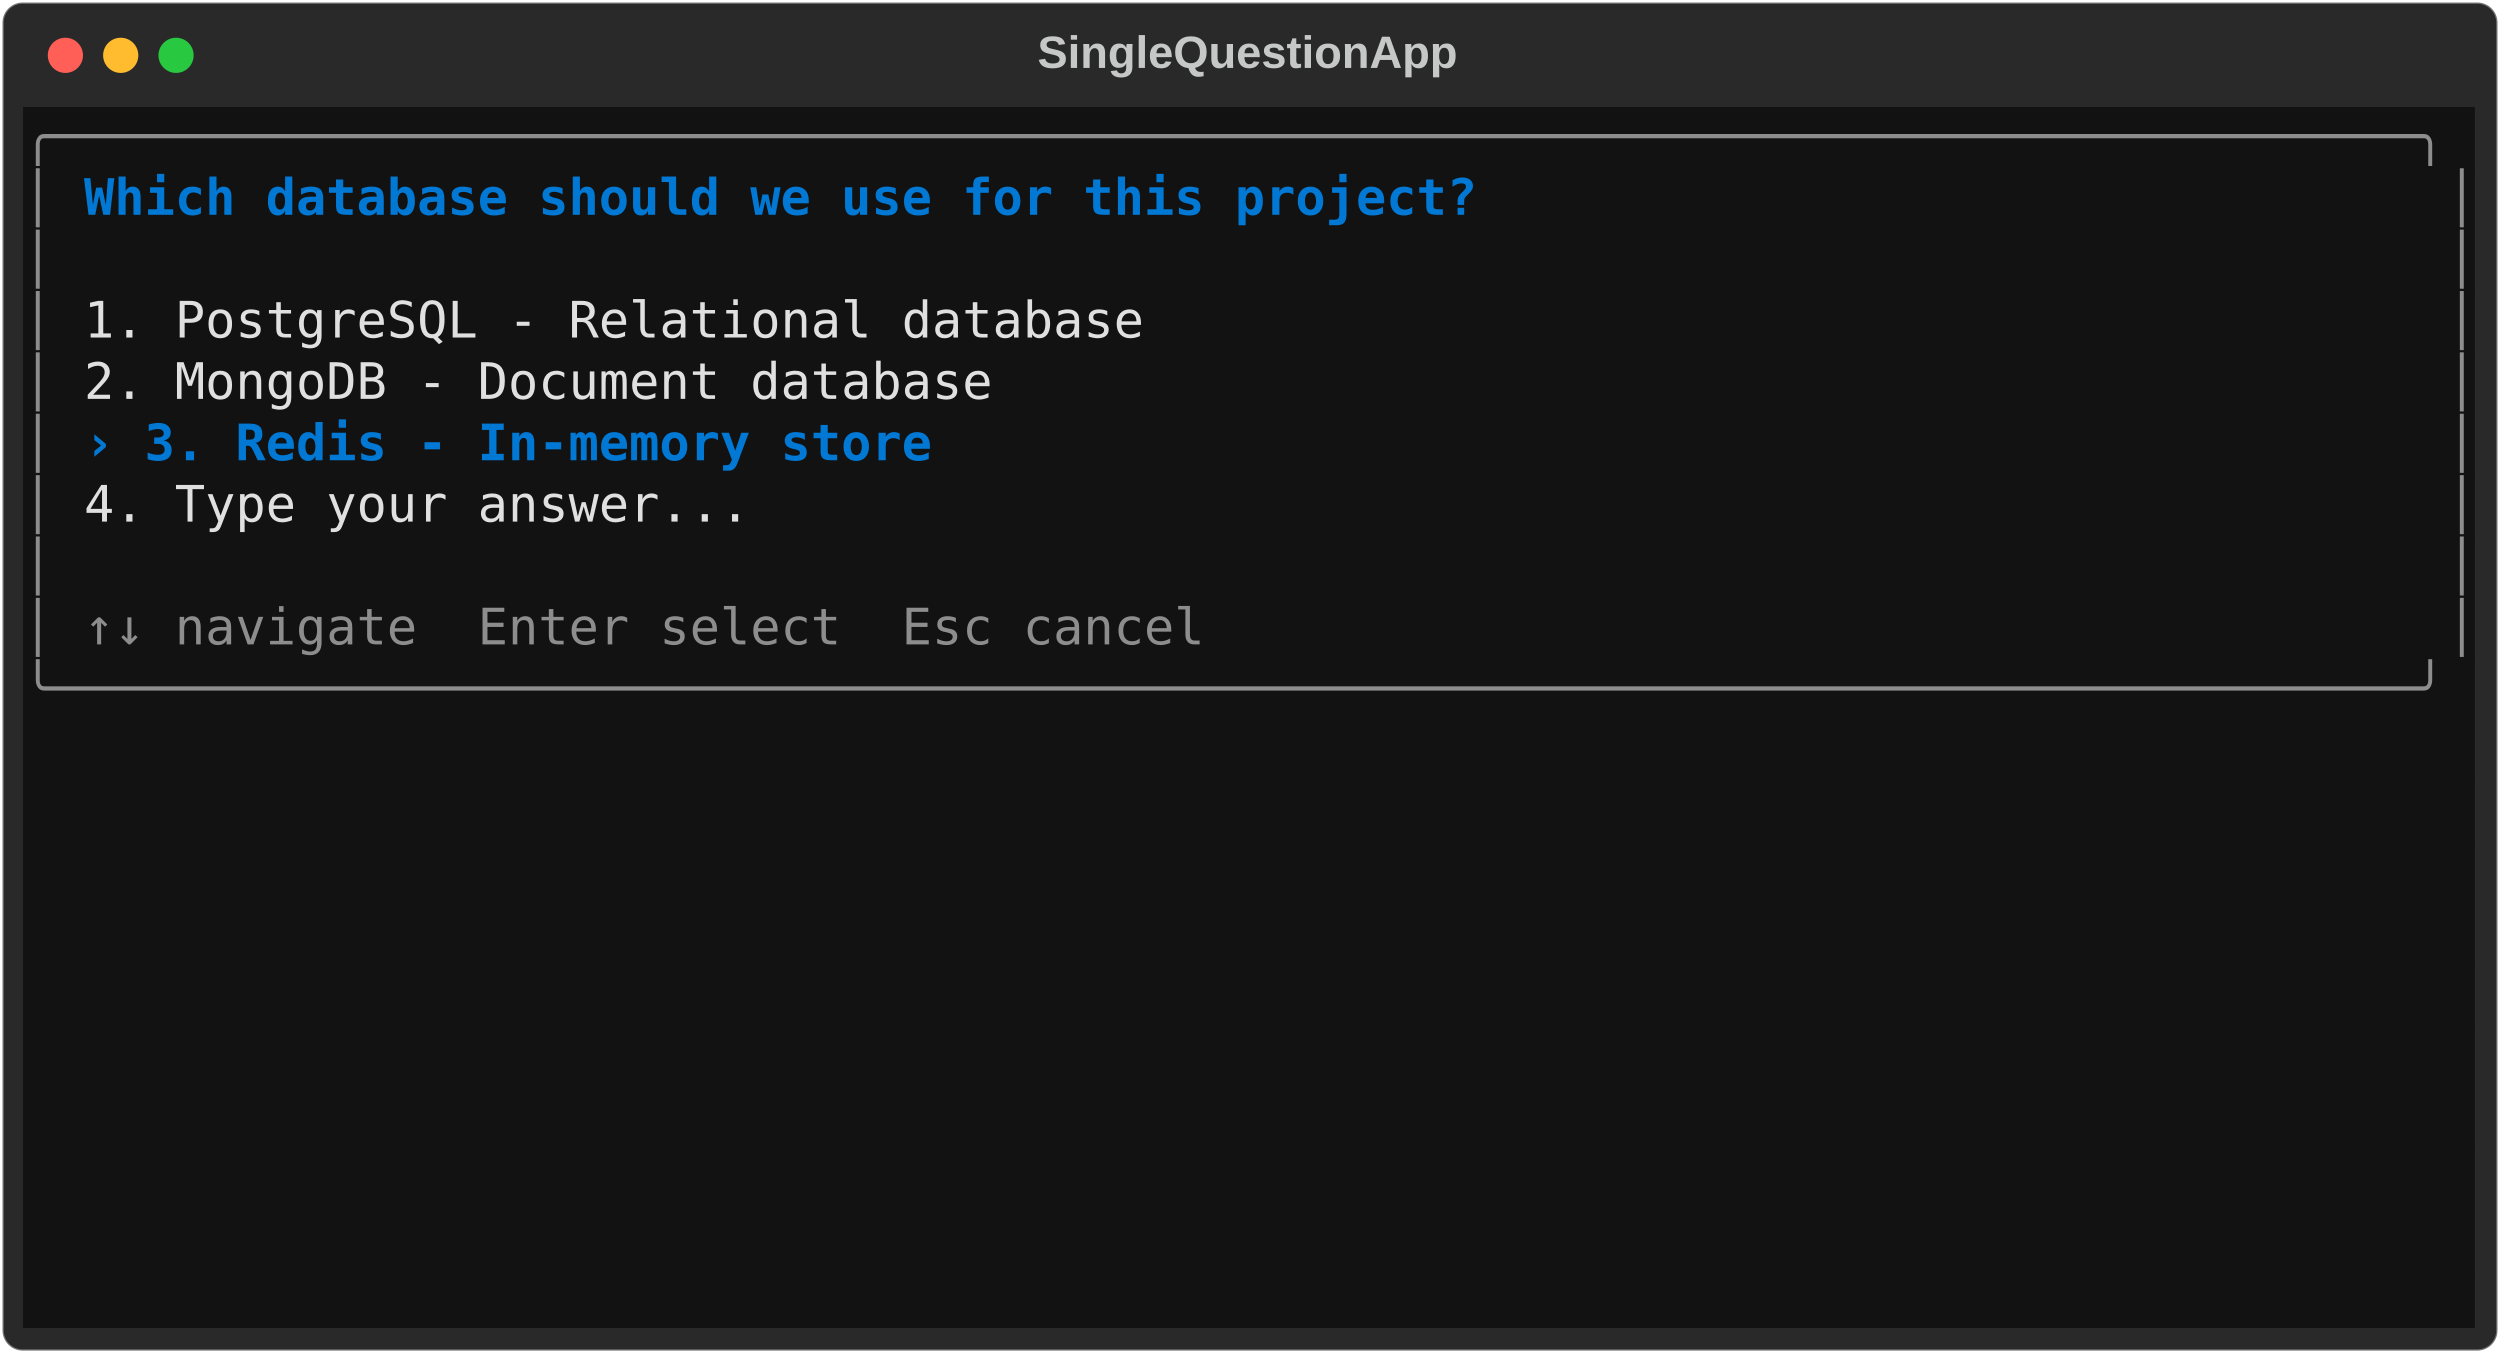
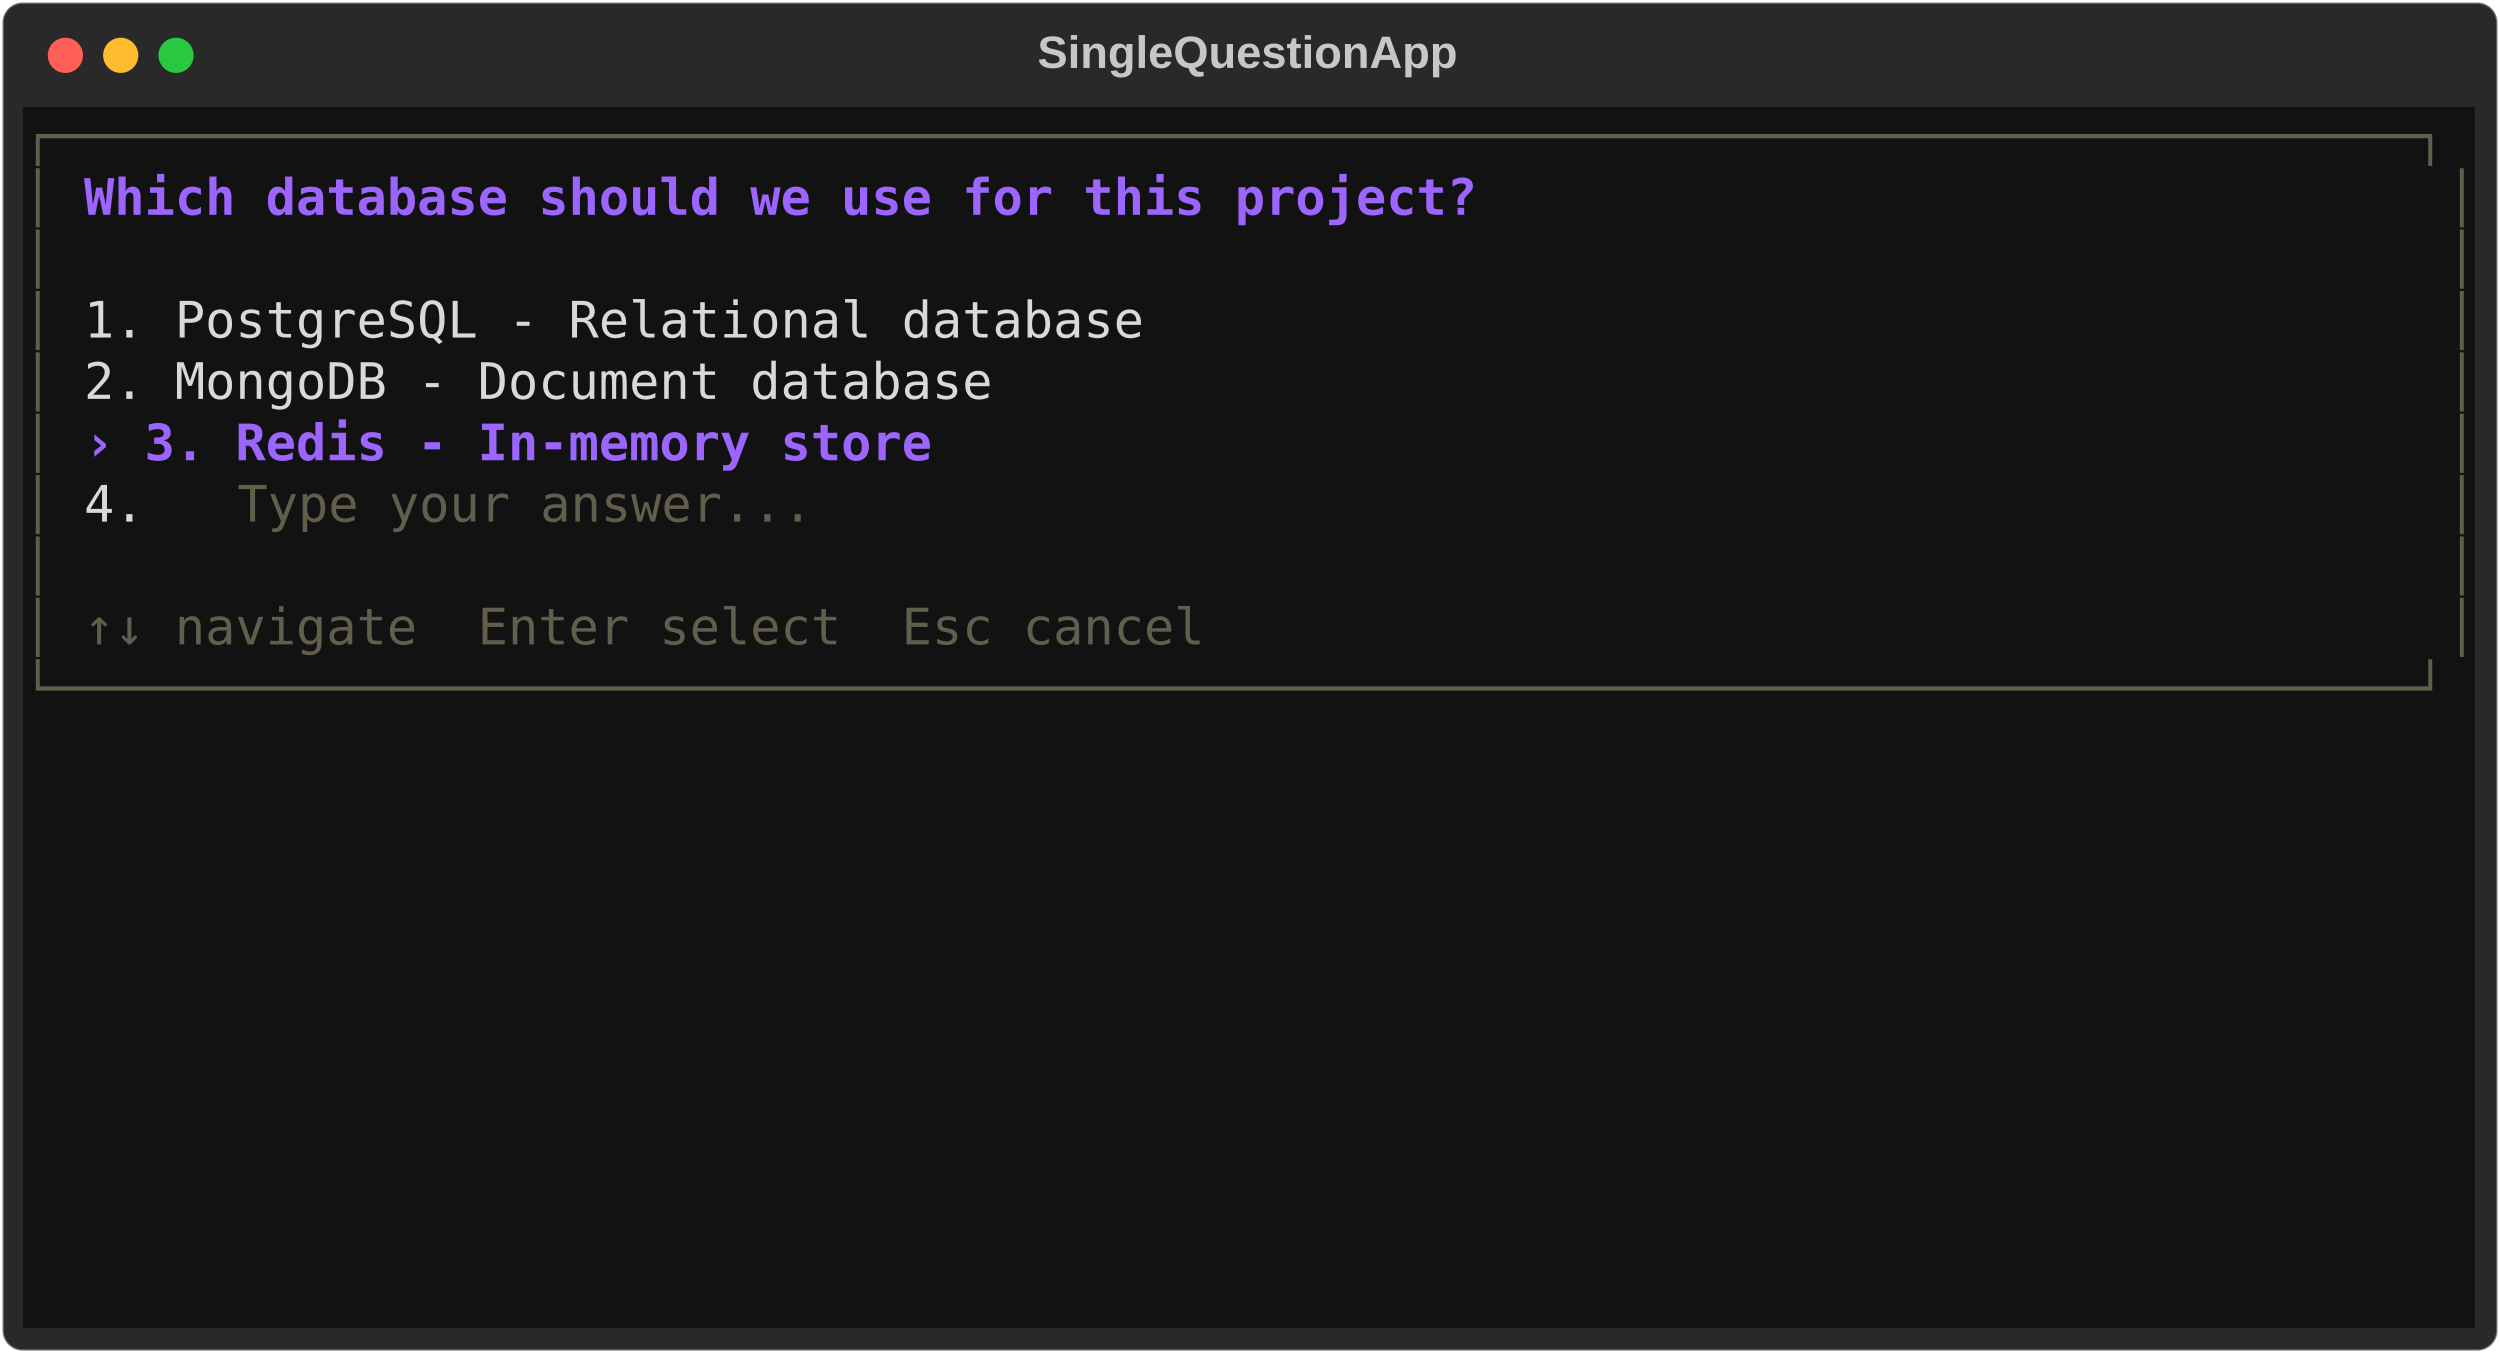
<svg xmlns="http://www.w3.org/2000/svg" class="rich-terminal" viewBox="0 0 994 538.0">
  <style>

    @font-face {
        font-family: "Fira Code";
        src: local("FiraCode-Regular"),
                url("https://cdnjs.cloudflare.com/ajax/libs/firacode/6.2.0/woff2/FiraCode-Regular.woff2") format("woff2"),
                url("https://cdnjs.cloudflare.com/ajax/libs/firacode/6.2.0/woff/FiraCode-Regular.woff") format("woff");
        font-style: normal;
        font-weight: 400;
    }
    @font-face {
        font-family: "Fira Code";
        src: local("FiraCode-Bold"),
                url("https://cdnjs.cloudflare.com/ajax/libs/firacode/6.2.0/woff2/FiraCode-Bold.woff2") format("woff2"),
                url("https://cdnjs.cloudflare.com/ajax/libs/firacode/6.2.0/woff/FiraCode-Bold.woff") format("woff");
        font-style: bold;
        font-weight: 700;
    }

    .terminal-matrix {
        font-family: Fira Code, monospace;
        font-size: 20px;
        line-height: 24.4px;
        font-variant-east-asian: full-width;
    }

    .terminal-title {
        font-size: 18px;
        font-weight: bold;
        font-family: arial;
    }

-     .terminal-r1 { fill: #8d8d8d }
+     .terminal-r1 { fill: #625e4c }
.terminal-r2 { fill: #c5c8c6 }
- .terminal-r3 { fill: #0178d4;font-weight: bold }
- .terminal-r4 { fill: #e0e0e0 }
+ .terminal-r3 { fill: #9d65ff;font-weight: bold }
+ .terminal-r4 { fill: #d9d9d9 }
    </style>
  <defs>
    <clipPath id="terminal-clip-terminal">
      <rect x="0" y="0" width="975.0" height="487.0" />
    </clipPath>
    <clipPath id="terminal-line-0">
      <rect x="0" y="1.5" width="976" height="24.65" />
    </clipPath>
    <clipPath id="terminal-line-1">
      <rect x="0" y="25.9" width="976" height="24.65" />
    </clipPath>
    <clipPath id="terminal-line-2">
      <rect x="0" y="50.3" width="976" height="24.65" />
    </clipPath>
    <clipPath id="terminal-line-3">
      <rect x="0" y="74.7" width="976" height="24.65" />
    </clipPath>
    <clipPath id="terminal-line-4">
      <rect x="0" y="99.1" width="976" height="24.65" />
    </clipPath>
    <clipPath id="terminal-line-5">
      <rect x="0" y="123.5" width="976" height="24.65" />
    </clipPath>
    <clipPath id="terminal-line-6">
      <rect x="0" y="147.9" width="976" height="24.65" />
    </clipPath>
    <clipPath id="terminal-line-7">
      <rect x="0" y="172.3" width="976" height="24.65" />
    </clipPath>
    <clipPath id="terminal-line-8">
      <rect x="0" y="196.7" width="976" height="24.65" />
    </clipPath>
    <clipPath id="terminal-line-9">
      <rect x="0" y="221.1" width="976" height="24.65" />
    </clipPath>
    <clipPath id="terminal-line-10">
      <rect x="0" y="245.5" width="976" height="24.65" />
    </clipPath>
    <clipPath id="terminal-line-11">
      <rect x="0" y="269.9" width="976" height="24.65" />
    </clipPath>
    <clipPath id="terminal-line-12">
      <rect x="0" y="294.3" width="976" height="24.65" />
    </clipPath>
    <clipPath id="terminal-line-13">
      <rect x="0" y="318.7" width="976" height="24.65" />
    </clipPath>
    <clipPath id="terminal-line-14">
      <rect x="0" y="343.1" width="976" height="24.65" />
    </clipPath>
    <clipPath id="terminal-line-15">
      <rect x="0" y="367.5" width="976" height="24.65" />
    </clipPath>
    <clipPath id="terminal-line-16">
      <rect x="0" y="391.9" width="976" height="24.65" />
    </clipPath>
    <clipPath id="terminal-line-17">
      <rect x="0" y="416.3" width="976" height="24.65" />
    </clipPath>
    <clipPath id="terminal-line-18">
      <rect x="0" y="440.7" width="976" height="24.65" />
    </clipPath>
  </defs>
  <rect fill="#292929" stroke="rgba(255,255,255,0.35)" stroke-width="1" x="1" y="1" width="992" height="536" rx="8" />
  <text class="terminal-title" fill="#c5c8c6" text-anchor="middle" x="496" y="27">SingleQuestionApp</text>
  <g transform="translate(26,22)">
    <circle cx="0" cy="0" r="7" fill="#ff5f57" />
    <circle cx="22" cy="0" r="7" fill="#febc2e" />
    <circle cx="44" cy="0" r="7" fill="#28c840" />
  </g>
  <g transform="translate(9, 41)" clip-path="url(#terminal-clip-terminal)">
    <rect fill="#121212" x="0" y="1.5" width="976" height="24.65" shape-rendering="crispEdges" />
    <rect fill="#121212" x="0" y="25.9" width="12.2" height="24.65" shape-rendering="crispEdges" />
    <rect fill="#121212" x="12.2" y="25.9" width="12.2" height="24.65" shape-rendering="crispEdges" />
    <rect fill="#121212" x="24.4" y="25.9" width="561.2" height="24.65" shape-rendering="crispEdges" />
    <rect fill="#121212" x="585.6" y="25.9" width="378.2" height="24.65" shape-rendering="crispEdges" />
    <rect fill="#121212" x="963.8" y="25.9" width="12.2" height="24.65" shape-rendering="crispEdges" />
    <rect fill="#121212" x="0" y="50.3" width="12.2" height="24.65" shape-rendering="crispEdges" />
    <rect fill="#121212" x="12.2" y="50.3" width="951.6" height="24.65" shape-rendering="crispEdges" />
    <rect fill="#121212" x="963.8" y="50.3" width="12.2" height="24.65" shape-rendering="crispEdges" />
    <rect fill="#121212" x="0" y="74.7" width="12.2" height="24.65" shape-rendering="crispEdges" />
    <rect fill="#121212" x="12.2" y="74.7" width="12.2" height="24.65" shape-rendering="crispEdges" />
    <rect fill="#121212" x="24.4" y="74.7" width="451.4" height="24.65" shape-rendering="crispEdges" />
    <rect fill="#121212" x="475.8" y="74.7" width="488" height="24.65" shape-rendering="crispEdges" />
    <rect fill="#121212" x="963.8" y="74.7" width="12.2" height="24.65" shape-rendering="crispEdges" />
    <rect fill="#121212" x="0" y="99.1" width="12.2" height="24.65" shape-rendering="crispEdges" />
    <rect fill="#121212" x="12.2" y="99.1" width="12.2" height="24.65" shape-rendering="crispEdges" />
    <rect fill="#121212" x="24.4" y="99.1" width="390.4" height="24.65" shape-rendering="crispEdges" />
    <rect fill="#121212" x="414.8" y="99.1" width="549" height="24.65" shape-rendering="crispEdges" />
    <rect fill="#121212" x="963.8" y="99.1" width="12.2" height="24.65" shape-rendering="crispEdges" />
    <rect fill="#121212" x="0" y="123.5" width="12.2" height="24.65" shape-rendering="crispEdges" />
    <rect fill="#121212" x="12.2" y="123.5" width="12.2" height="24.65" shape-rendering="crispEdges" />
    <rect fill="#121212" x="24.4" y="123.5" width="341.6" height="24.65" shape-rendering="crispEdges" />
    <rect fill="#121212" x="366" y="123.5" width="597.8" height="24.65" shape-rendering="crispEdges" />
    <rect fill="#121212" x="963.8" y="123.5" width="12.2" height="24.65" shape-rendering="crispEdges" />
    <rect fill="#121212" x="0" y="147.9" width="12.2" height="24.65" shape-rendering="crispEdges" />
    <rect fill="#121212" x="12.2" y="147.9" width="12.2" height="24.65" shape-rendering="crispEdges" />
-     <rect fill="#121212" x="24.4" y="147.9" width="292.8" height="24.65" shape-rendering="crispEdges" />
+     <rect fill="#121212" x="24.4" y="147.9" width="61" height="24.65" shape-rendering="crispEdges" />
+     <rect fill="#121212" x="85.4" y="147.9" width="231.8" height="24.65" shape-rendering="crispEdges" />
    <rect fill="#121212" x="317.2" y="147.9" width="646.6" height="24.65" shape-rendering="crispEdges" />
    <rect fill="#121212" x="963.8" y="147.9" width="12.2" height="24.65" shape-rendering="crispEdges" />
    <rect fill="#121212" x="0" y="172.3" width="12.2" height="24.65" shape-rendering="crispEdges" />
    <rect fill="#121212" x="12.2" y="172.3" width="951.6" height="24.65" shape-rendering="crispEdges" />
    <rect fill="#121212" x="963.8" y="172.3" width="12.2" height="24.65" shape-rendering="crispEdges" />
    <rect fill="#121212" x="0" y="196.7" width="12.2" height="24.65" shape-rendering="crispEdges" />
    <rect fill="#121212" x="12.2" y="196.7" width="12.2" height="24.65" shape-rendering="crispEdges" />
    <rect fill="#121212" x="24.4" y="196.7" width="451.4" height="24.65" shape-rendering="crispEdges" />
    <rect fill="#121212" x="475.8" y="196.7" width="488" height="24.65" shape-rendering="crispEdges" />
    <rect fill="#121212" x="963.8" y="196.7" width="12.2" height="24.65" shape-rendering="crispEdges" />
    <rect fill="#121212" x="0" y="221.1" width="976" height="24.65" shape-rendering="crispEdges" />
    <rect fill="#121212" x="0" y="245.5" width="976" height="24.65" shape-rendering="crispEdges" />
    <rect fill="#121212" x="0" y="269.9" width="976" height="24.65" shape-rendering="crispEdges" />
    <rect fill="#121212" x="0" y="294.3" width="976" height="24.65" shape-rendering="crispEdges" />
    <rect fill="#121212" x="0" y="318.7" width="976" height="24.65" shape-rendering="crispEdges" />
    <rect fill="#121212" x="0" y="343.1" width="976" height="24.65" shape-rendering="crispEdges" />
    <rect fill="#121212" x="0" y="367.5" width="976" height="24.65" shape-rendering="crispEdges" />
    <rect fill="#121212" x="0" y="391.9" width="976" height="24.65" shape-rendering="crispEdges" />
    <rect fill="#121212" x="0" y="416.3" width="976" height="24.65" shape-rendering="crispEdges" />
    <rect fill="#121212" x="0" y="440.7" width="976" height="24.65" shape-rendering="crispEdges" />
    <rect fill="#121212" x="0" y="465.1" width="976" height="24.65" shape-rendering="crispEdges" />
    <g class="terminal-matrix">
-       <text class="terminal-r1" x="0" y="20" textLength="976" clip-path="url(#terminal-line-0)">╭──────────────────────────────────────────────────────────────────────────────╮</text>
+       <text class="terminal-r1" x="0" y="20" textLength="976" clip-path="url(#terminal-line-0)">┌──────────────────────────────────────────────────────────────────────────────┐</text>
      <text class="terminal-r2" x="976" y="20" textLength="12.2" clip-path="url(#terminal-line-0)">
</text>
      <text class="terminal-r1" x="0" y="44.4" textLength="12.2" clip-path="url(#terminal-line-1)">│</text>
      <text class="terminal-r3" x="24.4" y="44.4" textLength="561.2" clip-path="url(#terminal-line-1)">Which database should we use for this project?</text>
      <text class="terminal-r1" x="963.8" y="44.4" textLength="12.2" clip-path="url(#terminal-line-1)">│</text>
      <text class="terminal-r2" x="976" y="44.4" textLength="12.2" clip-path="url(#terminal-line-1)">
</text>
      <text class="terminal-r1" x="0" y="68.8" textLength="12.2" clip-path="url(#terminal-line-2)">│</text>
      <text class="terminal-r1" x="963.8" y="68.8" textLength="12.2" clip-path="url(#terminal-line-2)">│</text>
      <text class="terminal-r2" x="976" y="68.8" textLength="12.2" clip-path="url(#terminal-line-2)">
</text>
      <text class="terminal-r1" x="0" y="93.2" textLength="12.2" clip-path="url(#terminal-line-3)">│</text>
      <text class="terminal-r4" x="24.4" y="93.2" textLength="451.4" clip-path="url(#terminal-line-3)">  1. PostgreSQL - Relational database</text>
      <text class="terminal-r1" x="963.8" y="93.2" textLength="12.2" clip-path="url(#terminal-line-3)">│</text>
      <text class="terminal-r2" x="976" y="93.2" textLength="12.2" clip-path="url(#terminal-line-3)">
</text>
      <text class="terminal-r1" x="0" y="117.6" textLength="12.2" clip-path="url(#terminal-line-4)">│</text>
      <text class="terminal-r4" x="24.4" y="117.6" textLength="390.4" clip-path="url(#terminal-line-4)">  2. MongoDB - Document database</text>
      <text class="terminal-r1" x="963.8" y="117.6" textLength="12.2" clip-path="url(#terminal-line-4)">│</text>
      <text class="terminal-r2" x="976" y="117.6" textLength="12.2" clip-path="url(#terminal-line-4)">
</text>
      <text class="terminal-r1" x="0" y="142" textLength="12.2" clip-path="url(#terminal-line-5)">│</text>
      <text class="terminal-r3" x="24.4" y="142" textLength="341.6" clip-path="url(#terminal-line-5)">› 3. Redis - In-memory store</text>
      <text class="terminal-r1" x="963.8" y="142" textLength="12.2" clip-path="url(#terminal-line-5)">│</text>
      <text class="terminal-r2" x="976" y="142" textLength="12.2" clip-path="url(#terminal-line-5)">
</text>
      <text class="terminal-r1" x="0" y="166.4" textLength="12.2" clip-path="url(#terminal-line-6)">│</text>
-       <text class="terminal-r4" x="24.4" y="166.4" textLength="292.8" clip-path="url(#terminal-line-6)">  4. Type your answer...</text>
+       <text class="terminal-r4" x="24.4" y="166.4" textLength="61" clip-path="url(#terminal-line-6)">  4. </text>
+       <text class="terminal-r1" x="85.4" y="166.4" textLength="231.8" clip-path="url(#terminal-line-6)">Type your answer...</text>
      <text class="terminal-r1" x="963.8" y="166.4" textLength="12.2" clip-path="url(#terminal-line-6)">│</text>
      <text class="terminal-r2" x="976" y="166.4" textLength="12.2" clip-path="url(#terminal-line-6)">
</text>
      <text class="terminal-r1" x="0" y="190.8" textLength="12.2" clip-path="url(#terminal-line-7)">│</text>
      <text class="terminal-r1" x="963.8" y="190.8" textLength="12.2" clip-path="url(#terminal-line-7)">│</text>
      <text class="terminal-r2" x="976" y="190.8" textLength="12.2" clip-path="url(#terminal-line-7)">
</text>
      <text class="terminal-r1" x="0" y="215.2" textLength="12.2" clip-path="url(#terminal-line-8)">│</text>
      <text class="terminal-r1" x="24.4" y="215.2" textLength="451.4" clip-path="url(#terminal-line-8)">↑↓ navigate  Enter select  Esc cancel</text>
      <text class="terminal-r1" x="963.8" y="215.2" textLength="12.2" clip-path="url(#terminal-line-8)">│</text>
      <text class="terminal-r2" x="976" y="215.2" textLength="12.2" clip-path="url(#terminal-line-8)">
</text>
-       <text class="terminal-r1" x="0" y="239.6" textLength="976" clip-path="url(#terminal-line-9)">╰──────────────────────────────────────────────────────────────────────────────╯</text>
+       <text class="terminal-r1" x="0" y="239.6" textLength="976" clip-path="url(#terminal-line-9)">└──────────────────────────────────────────────────────────────────────────────┘</text>
      <text class="terminal-r2" x="976" y="239.6" textLength="12.2" clip-path="url(#terminal-line-9)">
</text>
      <text class="terminal-r2" x="976" y="264" textLength="12.2" clip-path="url(#terminal-line-10)">
</text>
      <text class="terminal-r2" x="976" y="288.4" textLength="12.2" clip-path="url(#terminal-line-11)">
</text>
      <text class="terminal-r2" x="976" y="312.8" textLength="12.2" clip-path="url(#terminal-line-12)">
</text>
      <text class="terminal-r2" x="976" y="337.2" textLength="12.2" clip-path="url(#terminal-line-13)">
</text>
      <text class="terminal-r2" x="976" y="361.6" textLength="12.2" clip-path="url(#terminal-line-14)">
</text>
      <text class="terminal-r2" x="976" y="386" textLength="12.2" clip-path="url(#terminal-line-15)">
</text>
      <text class="terminal-r2" x="976" y="410.4" textLength="12.2" clip-path="url(#terminal-line-16)">
</text>
      <text class="terminal-r2" x="976" y="434.8" textLength="12.2" clip-path="url(#terminal-line-17)">
</text>
      <text class="terminal-r2" x="976" y="459.2" textLength="12.2" clip-path="url(#terminal-line-18)">
</text>
    </g>
  </g>
</svg>
